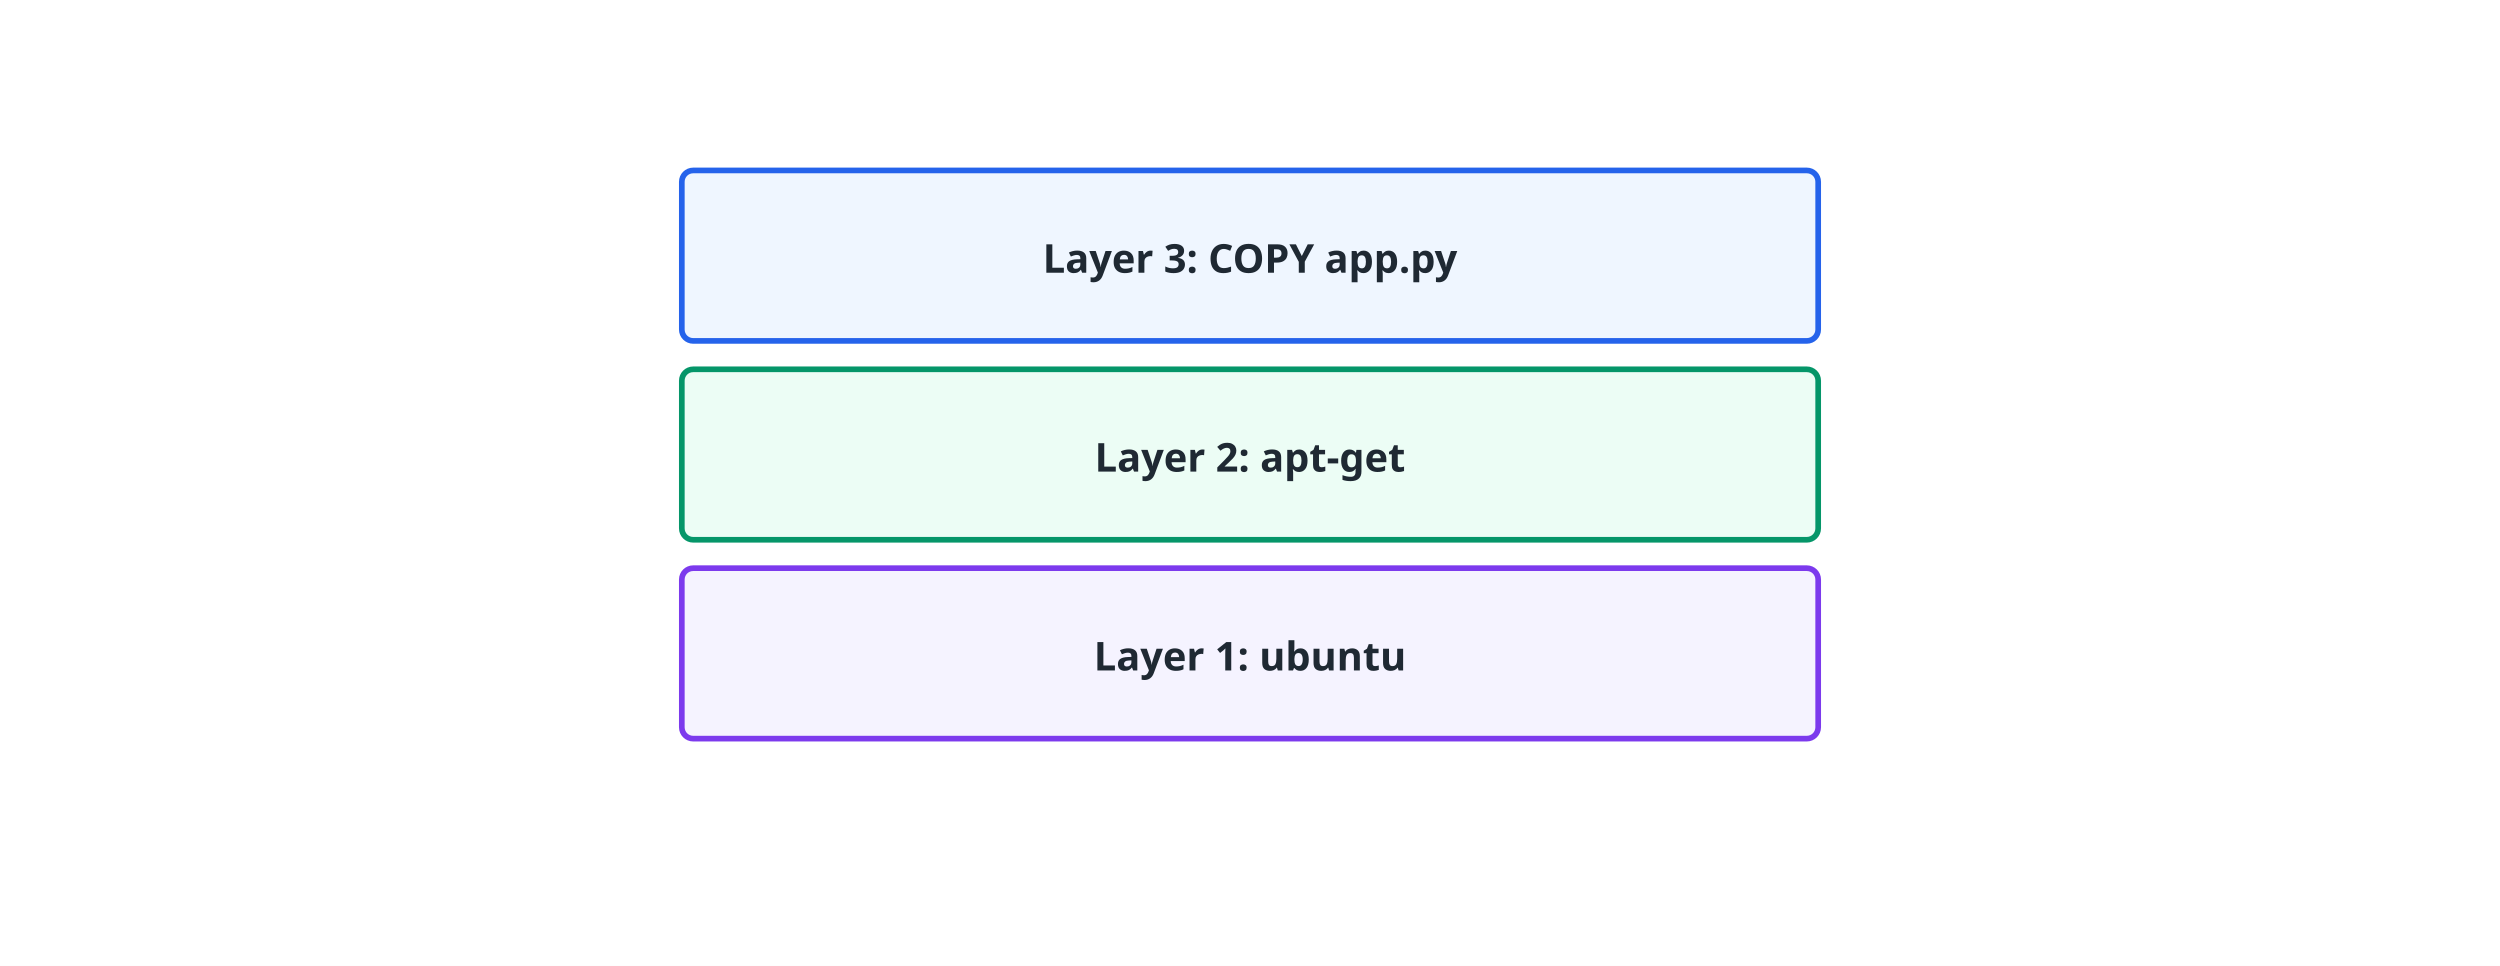
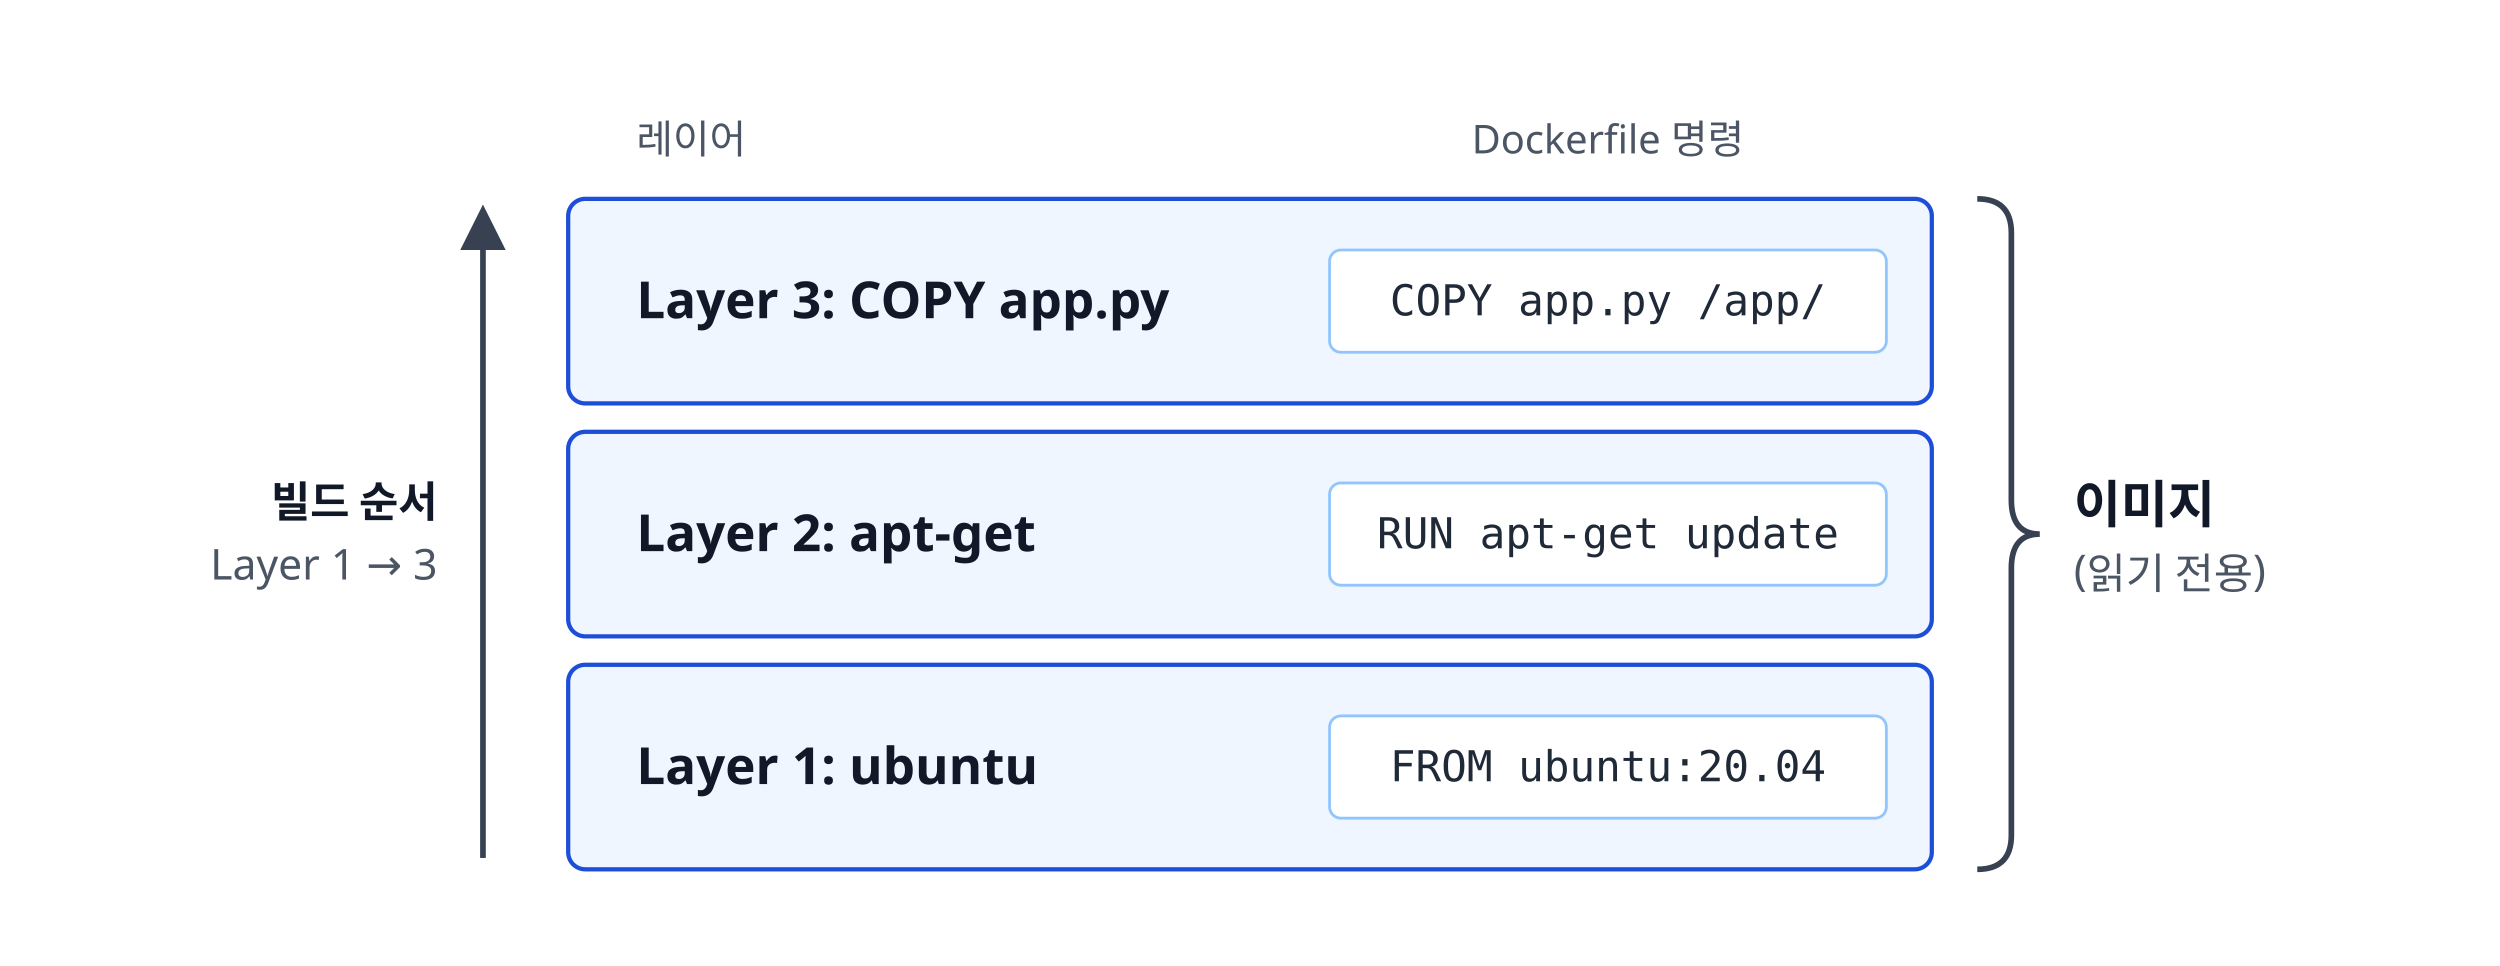
<svg xmlns="http://www.w3.org/2000/svg" viewBox="0 0 880 340" width="880" height="340" font-family="'Malgun Gothic','Apple SD Gothic Neo','Noto Sans KR','Segoe UI',sans-serif" role="img" aria-labelledby="t d">
  <rect width="880" height="340" fill="#ffffff" />
-   <rect x="240" y="60" width="400" height="60" fill="#eff6ff" stroke="#2563eb" stroke-width="2" rx="4" ry="4" />
-   <text x="440" y="96" fill="#1f2933" font-size="14" font-weight="bold" text-anchor="middle">Layer 3: COPY app.py</text>
-   <rect x="240" y="130" width="400" height="60" fill="#ecfdf5" stroke="#059669" stroke-width="2" rx="4" ry="4" />
-   <text x="440" y="166" fill="#1f2933" font-size="14" font-weight="bold" text-anchor="middle">Layer 2: apt-get</text>
-   <rect x="240" y="200" width="400" height="60" fill="#f5f3ff" stroke="#7c3aed" stroke-width="2" rx="4" ry="4" />
-   <text x="440" y="236" fill="#1f2933" font-size="14" font-weight="bold" text-anchor="middle">Layer 1: ubuntu</text>
+   <defs>
+     <marker id="up" viewBox="0 0 10 10" refX="5" refY="5" markerWidth="8" markerHeight="8" orient="auto-start-reverse">
+       <path d="M0,0 L10,5 L0,10 z" fill="#374151" />
+     </marker>
+   </defs>
+   <text x="224" y="54" font-size="14" fill="#4b5563">레이어</text>
+   <text x="566" y="54" font-size="14" fill="#4b5563" text-anchor="middle">Dockerfile 명령</text>
+   <rect x="200" y="70" width="480" height="72" rx="6" fill="#eff6ff" stroke="#1d4ed8" stroke-width="1.5" />
+   <text x="224" y="112" font-size="18" font-weight="bold" fill="#111827">Layer 3: COPY app.py</text>
+   <rect x="468" y="88" width="196" height="36" rx="4" fill="#ffffff" stroke="#93c5fd" />
+   <text x="566" y="111" font-size="15" fill="#1f2937" text-anchor="middle" font-family="Consolas,'D2Coding',Menlo,'Malgun Gothic',monospace">COPY app.py /app/</text>
+   <rect x="200" y="152" width="480" height="72" rx="6" fill="#eff6ff" stroke="#1d4ed8" stroke-width="1.5" />
+   <text x="224" y="194" font-size="18" font-weight="bold" fill="#111827">Layer 2: apt-get</text>
+   <rect x="468" y="170" width="196" height="36" rx="4" fill="#ffffff" stroke="#93c5fd" />
+   <text x="566" y="193" font-size="15" fill="#1f2937" text-anchor="middle" font-family="Consolas,'D2Coding',Menlo,'Malgun Gothic',monospace">RUN apt-get update</text>
+   <rect x="200" y="234" width="480" height="72" rx="6" fill="#eff6ff" stroke="#1d4ed8" stroke-width="1.5" />
+   <text x="224" y="276" font-size="18" font-weight="bold" fill="#111827">Layer 1: ubuntu</text>
+   <rect x="468" y="252" width="196" height="36" rx="4" fill="#ffffff" stroke="#93c5fd" />
+   <text x="566" y="275" font-size="15" fill="#1f2937" text-anchor="middle" font-family="Consolas,'D2Coding',Menlo,'Malgun Gothic',monospace">FROM ubuntu:20.04</text>
+   <line x1="170" y1="302" x2="170" y2="80" stroke="#374151" stroke-width="2" marker-end="url(#up)" />
+   <text x="154" y="182" font-size="15" font-weight="bold" fill="#111827" text-anchor="end">빌드 순서</text>
+   <text x="154" y="204" font-size="15" fill="#4b5563" text-anchor="end">Layer 1 → 3</text>
+   <path d="M696,70 Q708,70 708,82 L708,176 Q708,188 718,188 Q708,188 708,200 L708,294 Q708,306 696,306" fill="none" stroke="#374151" stroke-width="2" />
+   <text x="730" y="184" font-size="18" font-weight="bold" fill="#111827">이미지</text>
+   <text x="730" y="206" font-size="15" fill="#4b5563">(읽기 전용)</text>
</svg>
